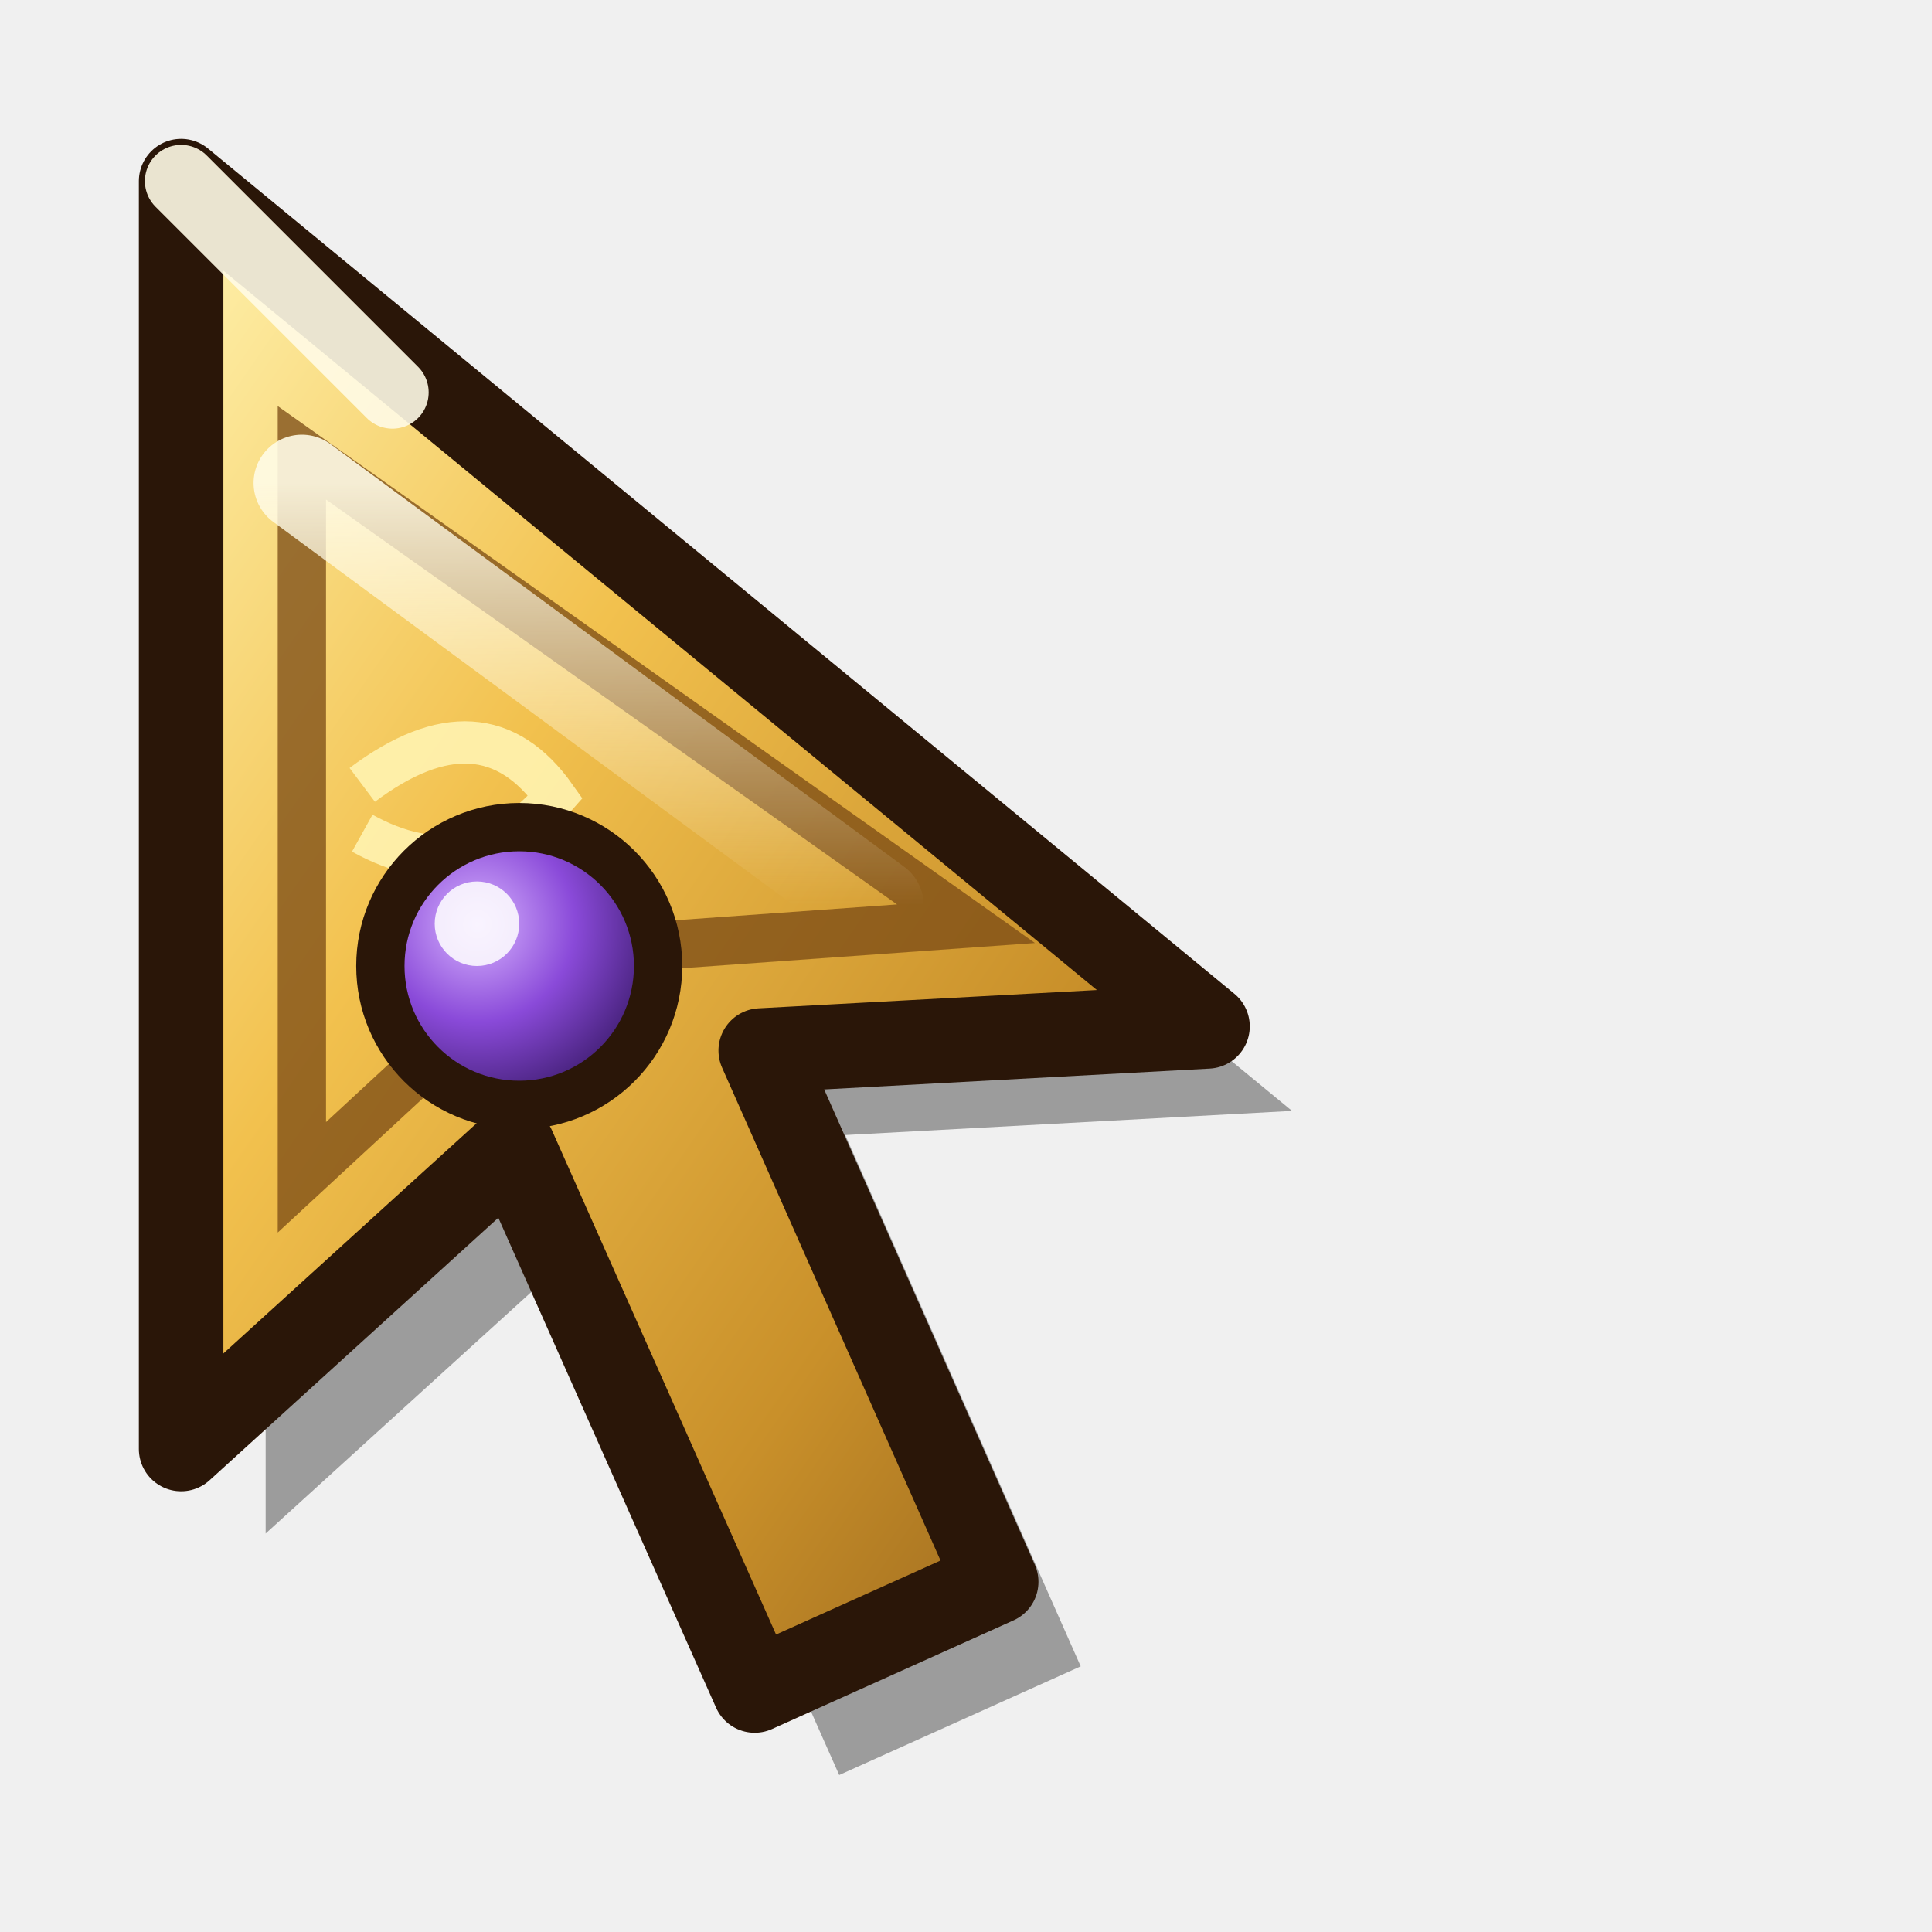
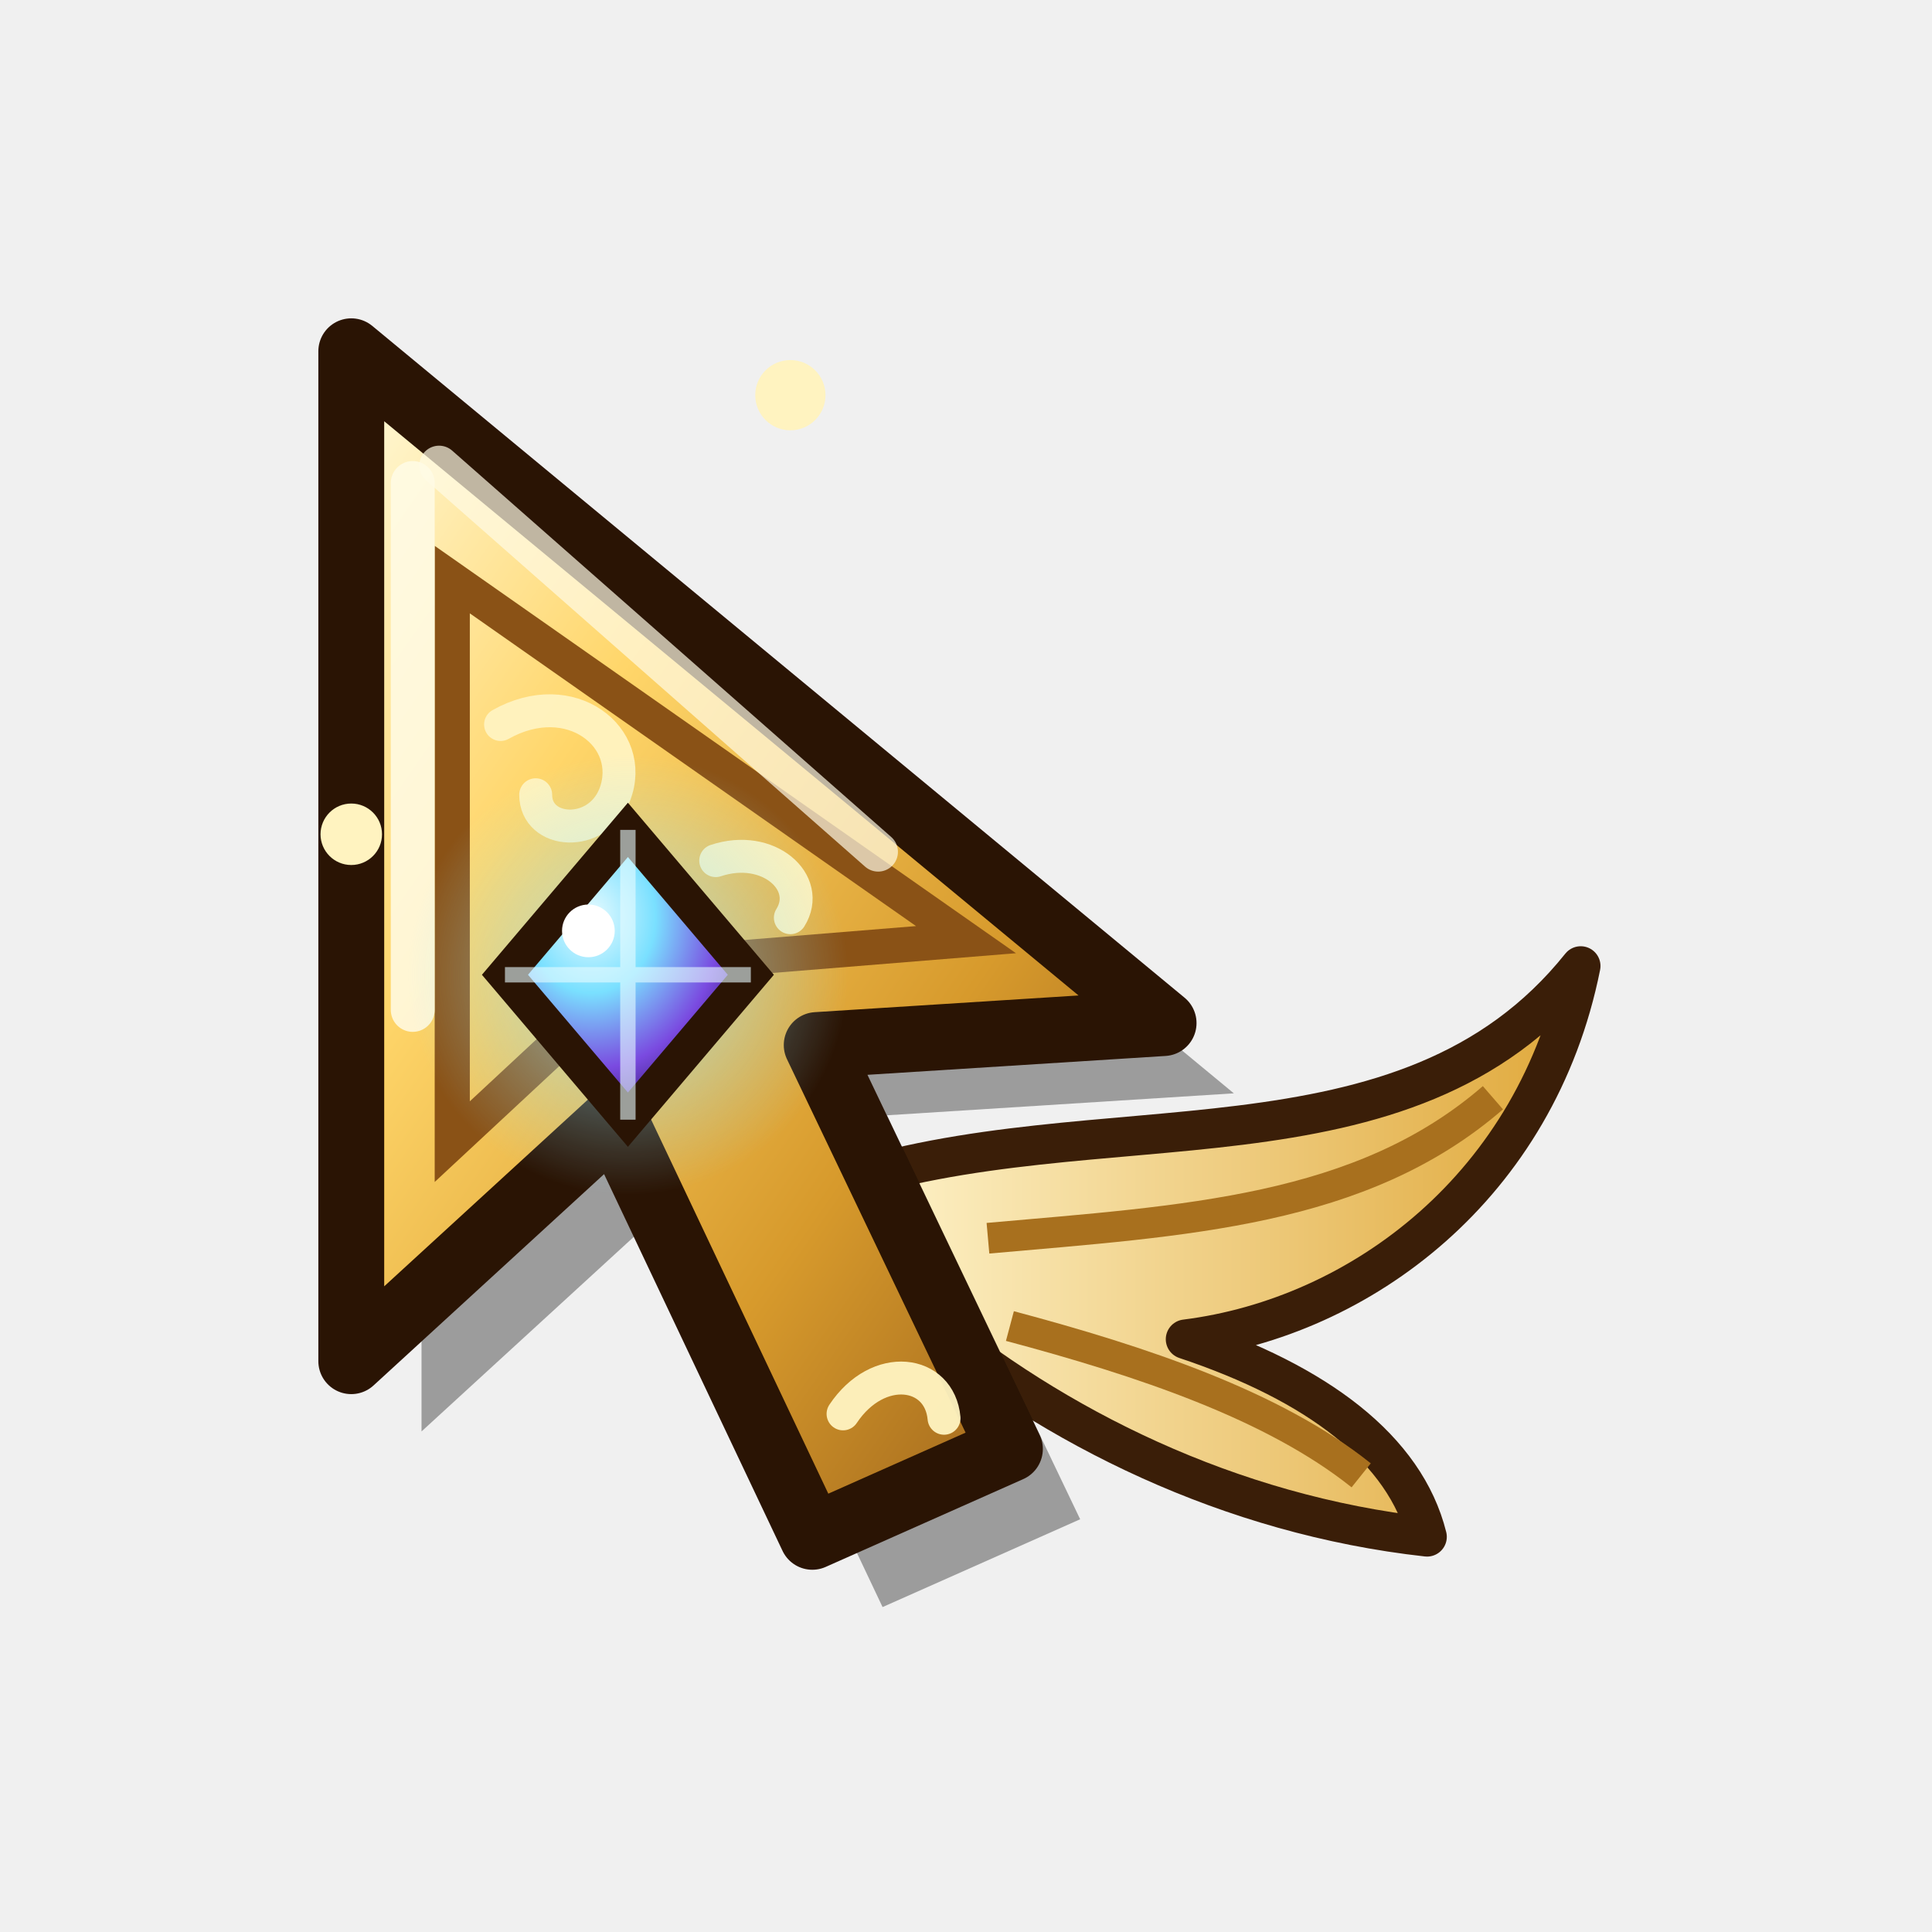
- <svg xmlns="http://www.w3.org/2000/svg" width="32" height="32" viewBox="0 0 32 32">
+ <svg xmlns="http://www.w3.org/2000/svg" width="44" height="44" viewBox="0 0 44 44">
  <defs>
    <linearGradient id="o" x1="0" y1="0" x2="1" y2="1">
-       <stop offset="0" stop-color="#fff3b0" />
-       <stop offset=".35" stop-color="#f2c14e" />
-       <stop offset=".7" stop-color="#c9902a" />
-       <stop offset="1" stop-color="#8a5a1a" />
+       <stop offset="0" stop-color="#fffbe0" />
+       <stop offset=".3" stop-color="#ffd66a" />
+       <stop offset=".65" stop-color="#d79a2c" />
+       <stop offset="1" stop-color="#8a5216" />
    </linearGradient>
-     <linearGradient id="h" x1="0" y1="0" x2="0" y2="1">
-       <stop offset="0" stop-color="#fffbe6" stop-opacity=".9" />
-       <stop offset="1" stop-color="#fffbe6" stop-opacity="0" />
+     <linearGradient id="w" x1="0" y1="0" x2="1" y2="0">
+       <stop offset="0" stop-color="#fff6d0" />
+       <stop offset="1" stop-color="#e0a83a" />
    </linearGradient>
-     <radialGradient id="gem" cx=".35" cy=".35" r=".7">
-       <stop offset="0" stop-color="#d8b4ff" />
-       <stop offset=".5" stop-color="#8a4ad9" />
-       <stop offset="1" stop-color="#3a1a6a" />
+     <radialGradient id="gem" cx=".35" cy=".3" r=".75">
+       <stop offset="0" stop-color="#e8fbff" />
+       <stop offset=".35" stop-color="#7ae0ff" />
+       <stop offset=".7" stop-color="#7a4ae0" />
+       <stop offset="1" stop-color="#2a1060" />
+     </radialGradient>
+     <radialGradient id="gglow" cx=".5" cy=".5" r=".5">
+       <stop offset="0" stop-color="#9ae8ff" stop-opacity=".7" />
+       <stop offset="1" stop-color="#9ae8ff" stop-opacity="0" />
+     </radialGradient>
+     <radialGradient id="aura" cx=".5" cy=".5" r=".5">
+       <stop offset="0" stop-color="#fff6c8" stop-opacity=".95" />
+       <stop offset="1" stop-color="#ffd860" stop-opacity="0" />
    </radialGradient>
  </defs>
-   <path d="M3 3 L3 24 L8.5 19 L12.5 28 L16.5 26.2 L12.6 17.4 L20 17 Z" fill="#000" opacity=".35" transform="translate(1.4 1.4)" />
-   <path d="M3 3 L3 24 L8.5 19 L12.5 28 L16.5 26.2 L12.6 17.4 L20 17 Z" fill="url(#o)" stroke="#2a1608" stroke-width="1.4" stroke-linejoin="round" />
-   <path d="M5 7.5 L5 19.5 L9 15.8 L16 15.3 Z" fill="none" stroke="#7a4a14" stroke-width=".8" opacity=".75" />
-   <path d="M5 8 L14.5 15" stroke="url(#h)" stroke-width="1.6" stroke-linecap="round" />
-   <path d="M6 13 q2 -1.5 3.2 .2 q-1.4 1.6 -3.2 .6" fill="none" stroke="#fff3b0" stroke-width=".7" opacity=".9" />
-   <circle cx="8.6" cy="16" r="2.3" fill="url(#gem)" stroke="#2a1608" stroke-width=".8" />
-   <circle cx="7.9" cy="15.3" r=".7" fill="#fff" opacity=".85" />
-   <path d="M3 3 L6.5 6.5" stroke="#fffbe6" stroke-width="1.2" stroke-linecap="round" opacity=".9" />
+   <g transform="translate(5 5)">
+     <g stroke="#3a1e08" stroke-width=".9" stroke-linejoin="round">
+       <path d="M14 22 C 20 20, 27 22, 31 17 C 30 22, 26 25, 22 25.5 C 25 26.5, 27 28, 27.5 30 C 23 29.5, 19 27.5, 16 25 Z" fill="url(#w)" />
+       <path d="M17.5 23.2 C 22 22.8, 26 22.6, 29 20" fill="none" stroke="#a8701e" stroke-width=".7" />
+       <path d="M18 25.2 C 21 26, 24 27, 26 28.6" fill="none" stroke="#a8701e" stroke-width=".7" />
+     </g>
+     <path d="M3 3 L3 26 L9 20.5 L13.5 30 L18 28 L13.6 18.8 L21.5 18.3 Z" fill="#000" opacity=".35" transform="translate(1.6 1.6)" />
+     <path d="M3 3 L3 26 L9 20.5 L13.5 30 L18 28 L13.6 18.8 L21.5 18.3 Z" fill="url(#o)" stroke="#2a1404" stroke-width="1.5" stroke-linejoin="round" />
+     <path d="M5.3 8.2 L5.3 21 L9.6 17 L17 16.4 Z" fill="none" stroke="#8a5216" stroke-width=".8" />
+     <g fill="none" stroke="#fff3c0" stroke-width=".75" stroke-linecap="round" opacity=".95">
+       <path d="M6.4 11.5 c 1.6 -.9 3.1 .3 2.6 1.6 c -.4 1 -1.8 .9 -1.8 0" />
+       <path d="M11.3 14.6 c 1.2 -.4 2.2 .5 1.7 1.3" />
+       <path d="M14.2 27.2 c .8 -1.2 2.2 -1 2.3 .1" />
+     </g>
+     <path d="M4.4 6 L4.4 18" stroke="#fffbe6" stroke-width="1" stroke-linecap="round" opacity=".85" />
+     <path d="M5 5.6 L15 14.4" stroke="#fffbe6" stroke-width=".9" stroke-linecap="round" opacity=".7" />
+     <circle cx="9.3" cy="17.2" r="5" fill="url(#gglow)" />
+     <path d="M9.3 13.9 L12.1 17.2 L9.3 20.5 L6.5 17.2 Z" fill="url(#gem)" stroke="#2a1404" stroke-width=".8" />
+     <path d="M9.3 13.9 L9.3 20.5 M6.5 17.2 L12.1 17.2" stroke="#e8fbff" stroke-width=".35" opacity=".6" />
+     <circle cx="8.4" cy="16.2" r=".6" fill="#fff" />
+     <g fill="#fff3c0">
+       <circle cx="13" cy="4" r=".8" />
+       <circle cx="3" cy="14" r=".7" />
+     </g>
+   </g>
</svg>
